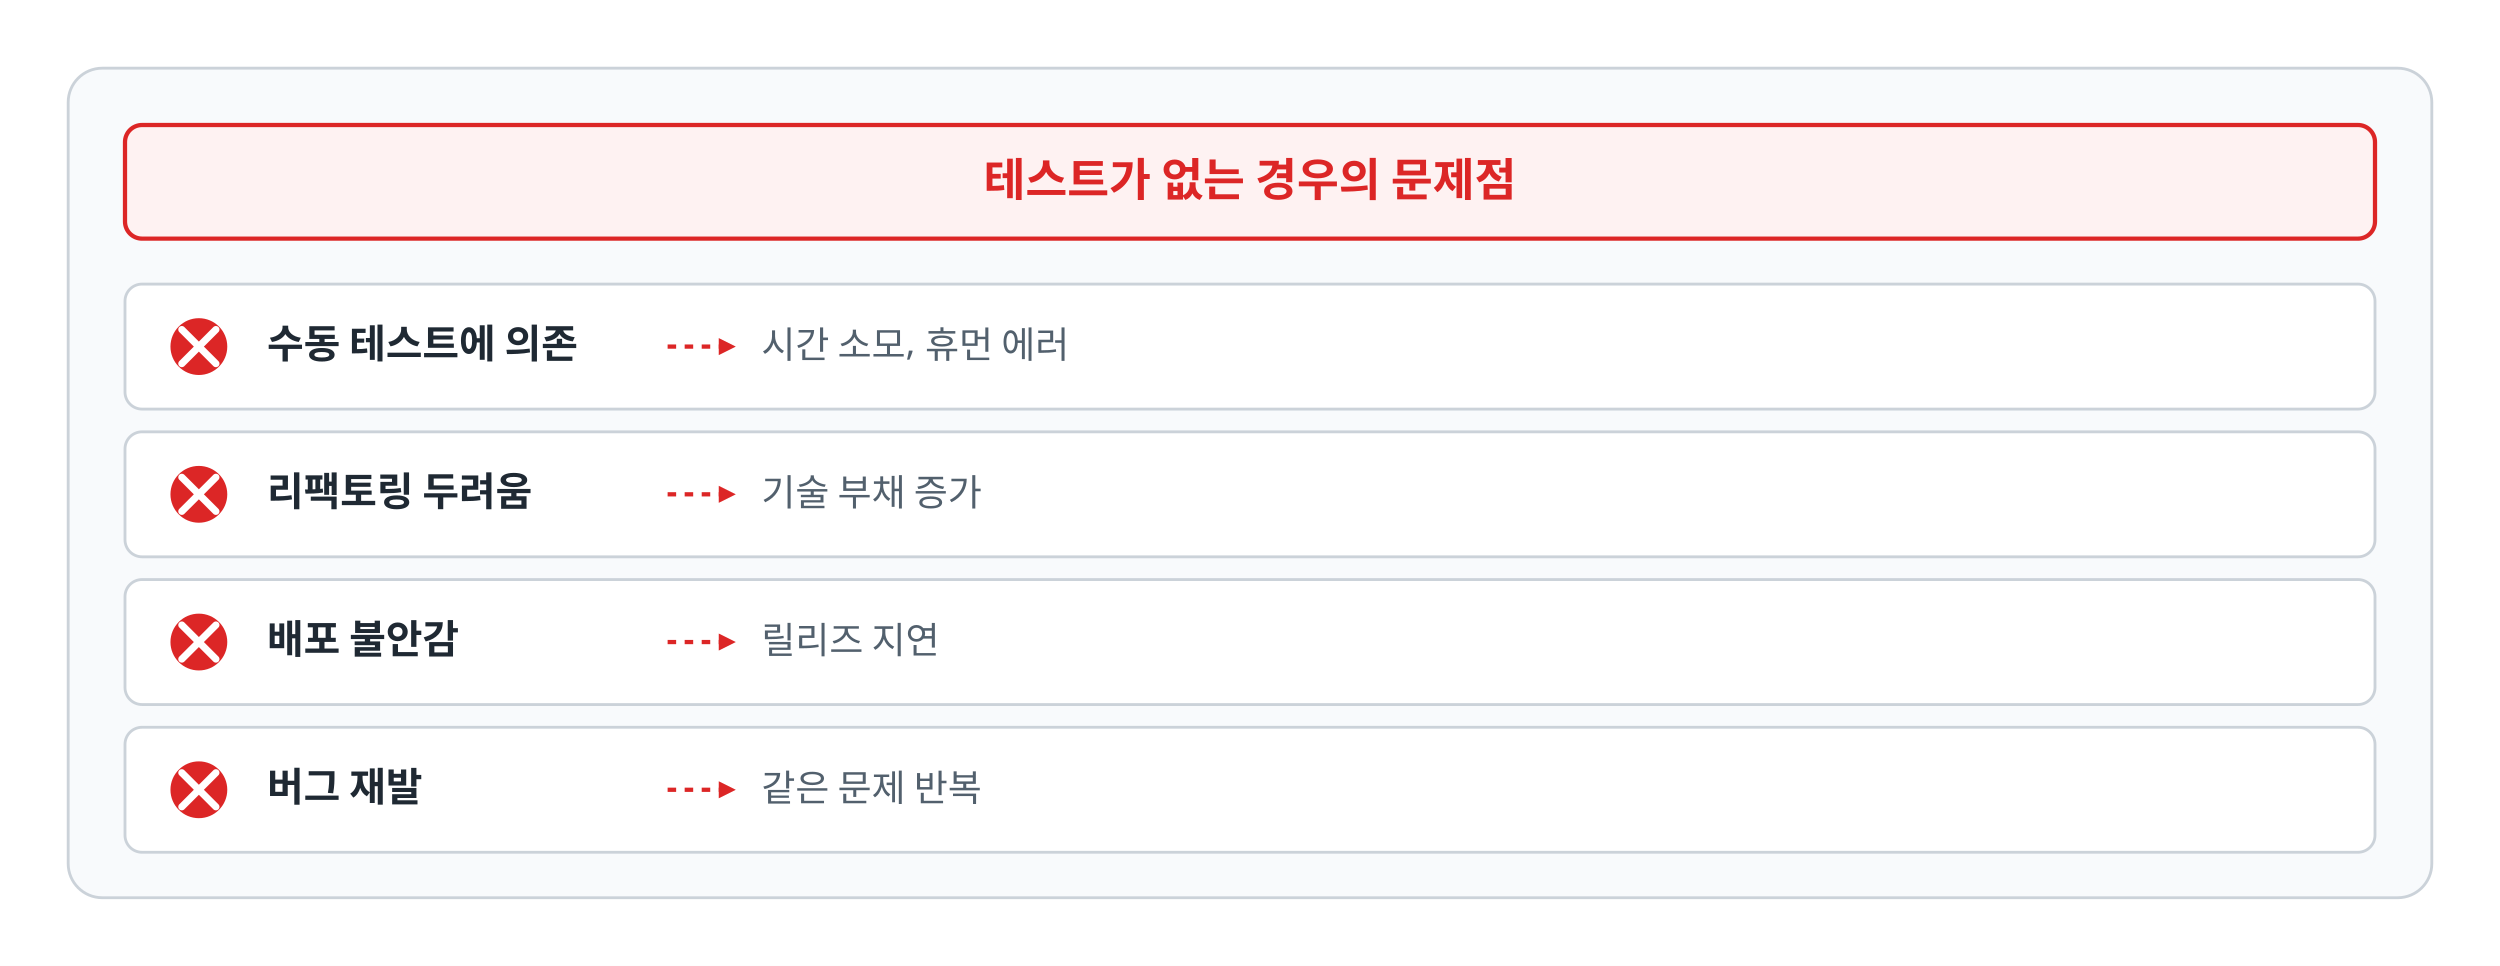
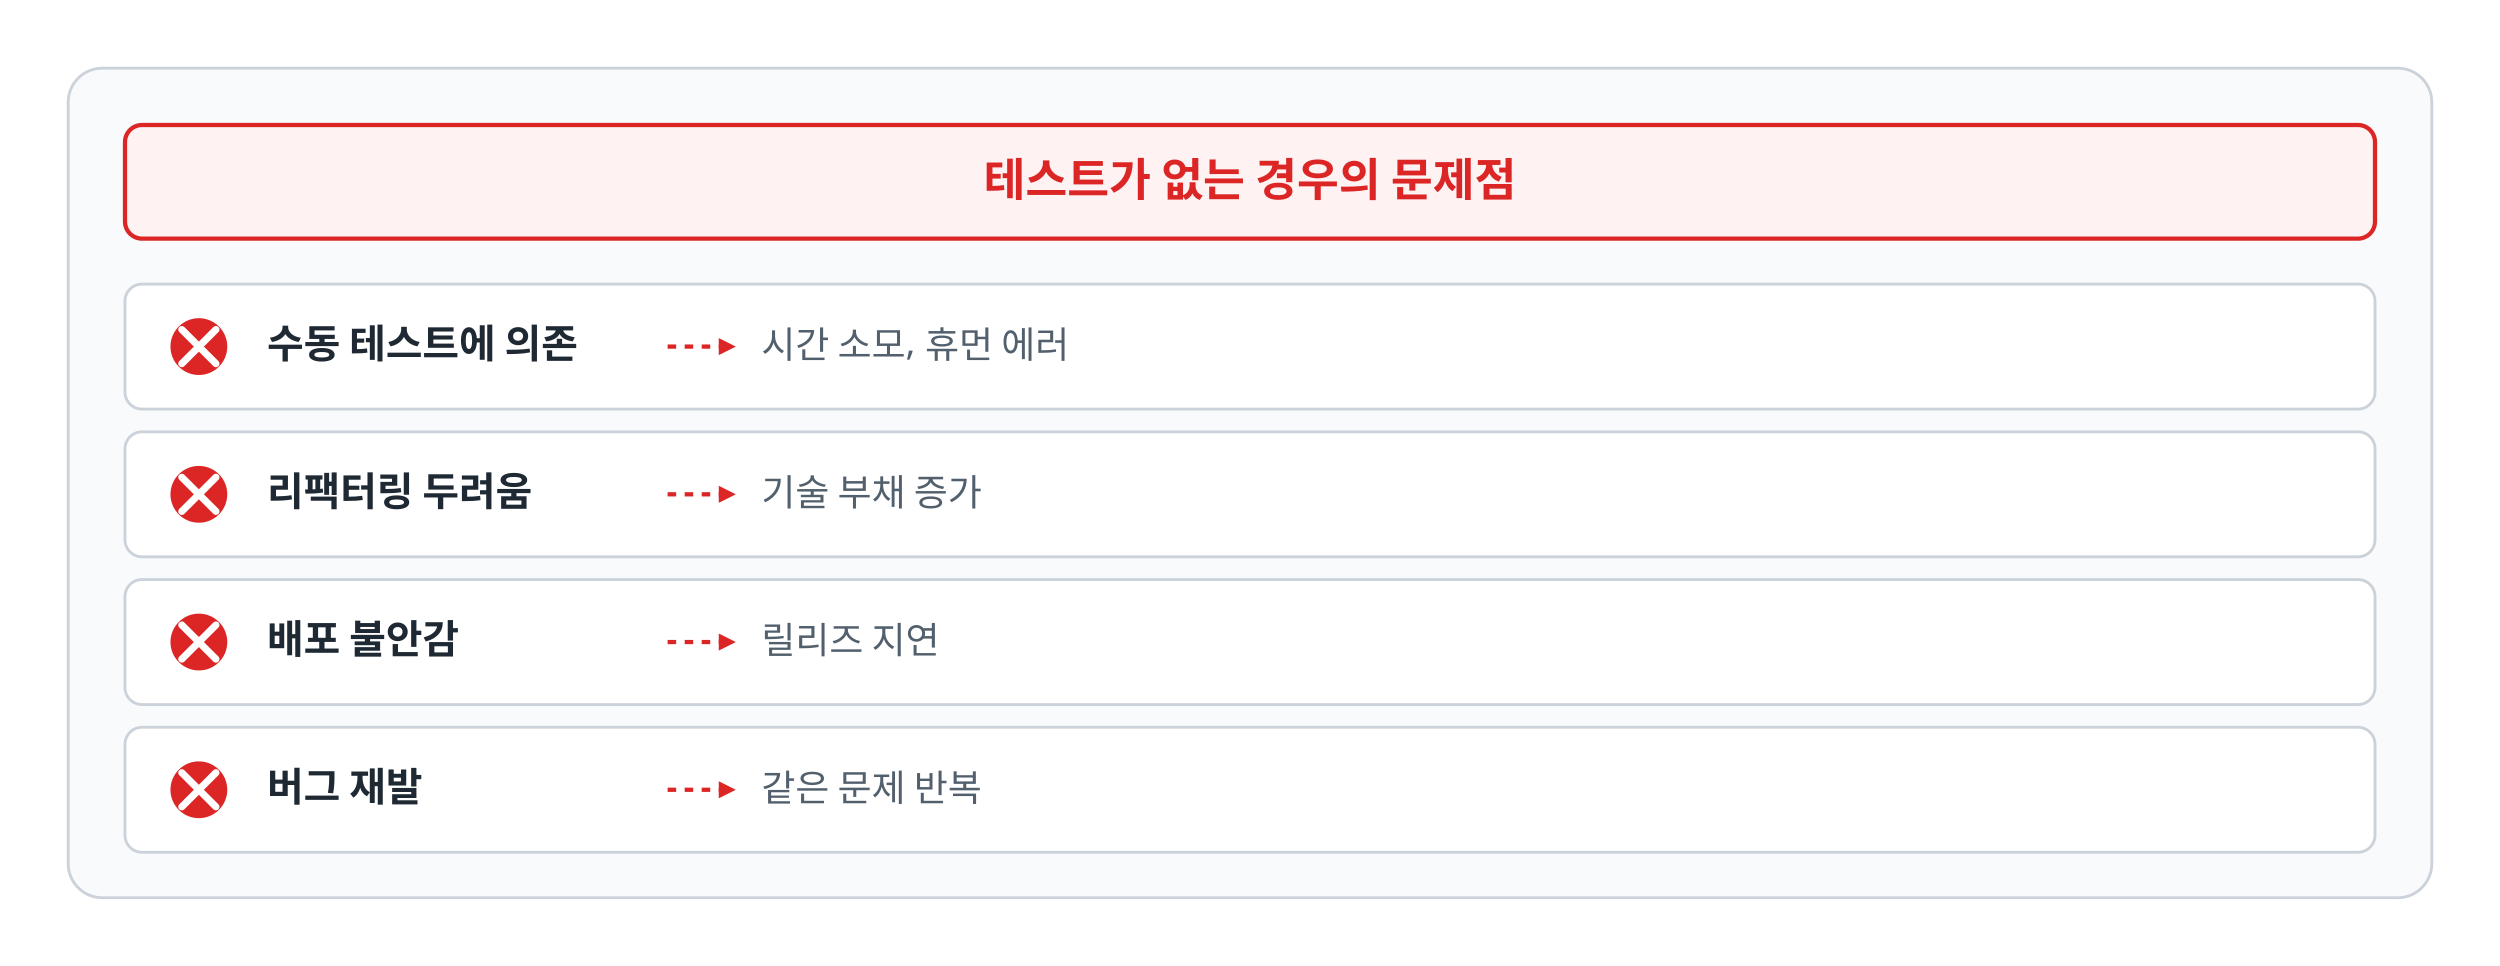
<svg xmlns="http://www.w3.org/2000/svg" viewBox="0 0 880 340" width="880" height="340" font-family="'Malgun Gothic','Apple SD Gothic Neo','Noto Sans KR','Segoe UI',sans-serif" role="img" aria-labelledby="t d">
  <rect width="880" height="340" fill="#ffffff" />
  <rect x="24" y="24" width="832" height="292" rx="12" fill="#f8fafc" stroke="#cbd2d9" stroke-width="1" />
  <rect x="44" y="44" width="792" height="40" rx="6" fill="#fef2f2" stroke="#dc2626" stroke-width="1.5" />
  <text x="440" y="69" fill="#dc2626" font-size="16" font-weight="bold" text-anchor="middle">테스트가 없는 경우의 문제점</text>
  <g>
    <rect x="44" y="100" width="792" height="44" rx="6" fill="#ffffff" stroke="#cbd2d9" stroke-width="1" />
    <circle cx="70" cy="122" r="10" fill="#dc2626" />
    <path d="M64,116 L76,128 M76,116 L64,128" stroke="#ffffff" stroke-width="2.5" stroke-linecap="round" />
    <text x="94" y="126" fill="#1f2933" font-size="14" font-weight="bold">수동 테스트에 의존</text>
    <path d="M235,122 L255,122" stroke="#dc2626" stroke-width="1.5" stroke-dasharray="3 3" />
    <polygon points="253,119 259,122 253,125" fill="#dc2626" />
    <text x="268" y="126" fill="#52606d" font-size="13">시간 소모, 휴먼 에러</text>
  </g>
  <g>
    <rect x="44" y="152" width="792" height="44" rx="6" fill="#ffffff" stroke="#cbd2d9" stroke-width="1" />
    <circle cx="70" cy="174" r="10" fill="#dc2626" />
    <path d="M64,168 L76,180 M76,168 L64,180" stroke="#ffffff" stroke-width="2.5" stroke-linecap="round" />
-     <text x="94" y="178" fill="#1f2933" font-size="14" font-weight="bold">리팩토링 두려움</text>
+     <text x="94" y="178" fill="#1f2933" font-size="14" font-weight="bold">리팩터링 두려움</text>
    <path d="M235,174 L255,174" stroke="#dc2626" stroke-width="1.5" stroke-dasharray="3 3" />
    <polygon points="253,171 259,174 253,177" fill="#dc2626" />
    <text x="268" y="178" fill="#52606d" font-size="13">기술 부채 증가</text>
  </g>
  <g>
    <rect x="44" y="204" width="792" height="44" rx="6" fill="#ffffff" stroke="#cbd2d9" stroke-width="1" />
    <circle cx="70" cy="226" r="10" fill="#dc2626" />
    <path d="M64,220 L76,232 M76,220 L64,232" stroke="#ffffff" stroke-width="2.5" stroke-linecap="round" />
    <text x="94" y="230" fill="#1f2933" font-size="14" font-weight="bold">배포 불안감</text>
    <path d="M235,226 L255,226" stroke="#dc2626" stroke-width="1.5" stroke-dasharray="3 3" />
    <polygon points="253,223 259,226 253,229" fill="#dc2626" />
    <text x="268" y="230" fill="#52606d" font-size="13">릴리즈 지연</text>
  </g>
  <g>
    <rect x="44" y="256" width="792" height="44" rx="6" fill="#ffffff" stroke="#cbd2d9" stroke-width="1" />
    <circle cx="70" cy="278" r="10" fill="#dc2626" />
    <path d="M64,272 L76,284 M76,272 L64,284" stroke="#ffffff" stroke-width="2.5" stroke-linecap="round" />
    <text x="94" y="282" fill="#1f2933" font-size="14" font-weight="bold">버그 재발</text>
    <path d="M235,278 L255,278" stroke="#dc2626" stroke-width="1.5" stroke-dasharray="3 3" />
    <polygon points="253,275 259,278 253,281" fill="#dc2626" />
    <text x="268" y="282" fill="#52606d" font-size="13">같은 문제 반복</text>
  </g>
</svg>
